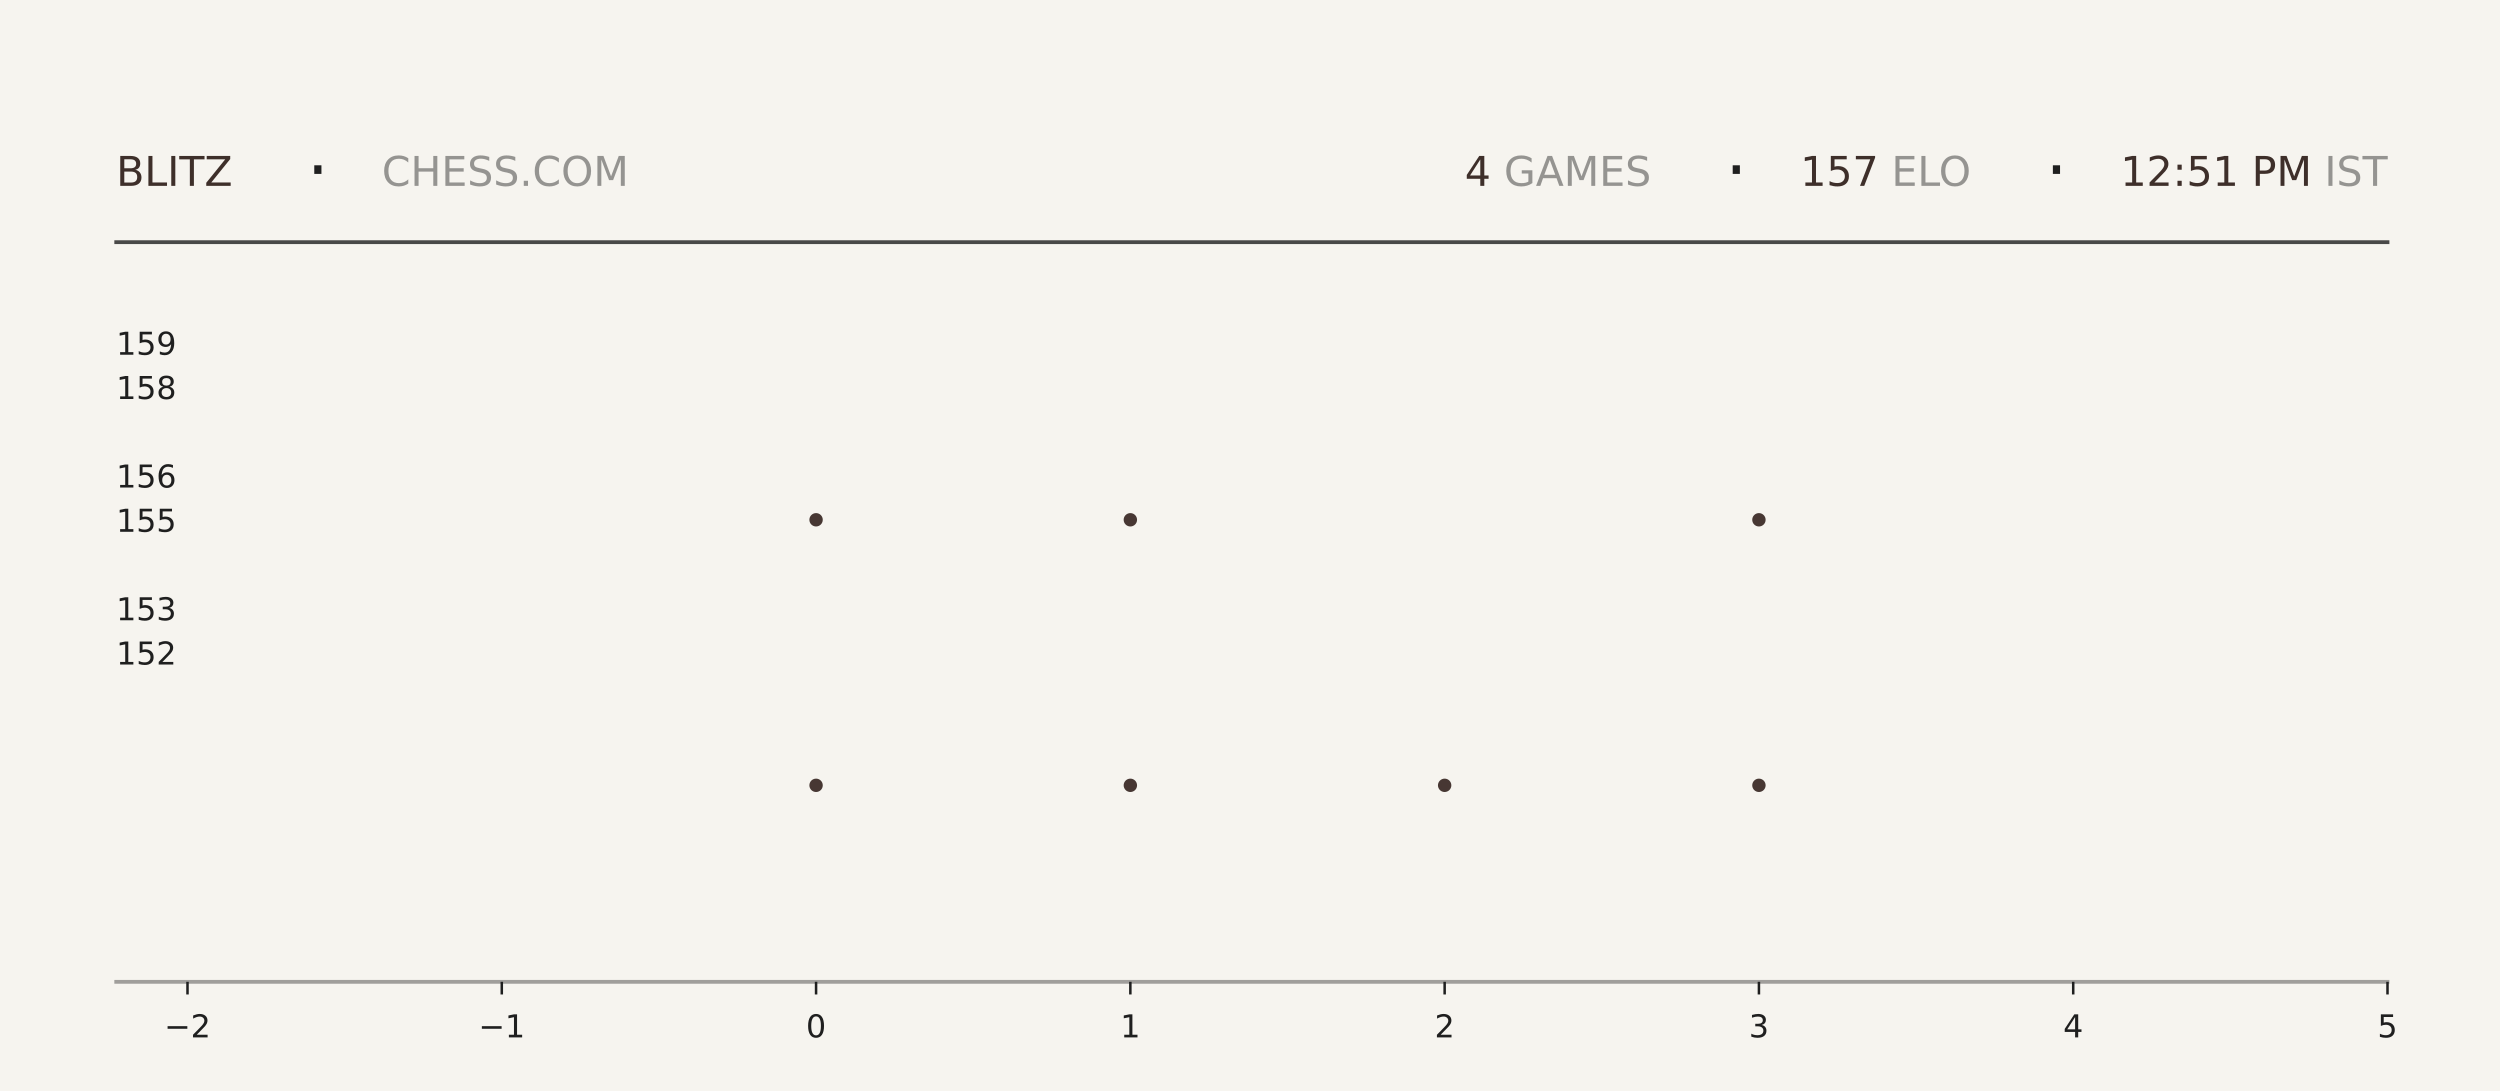
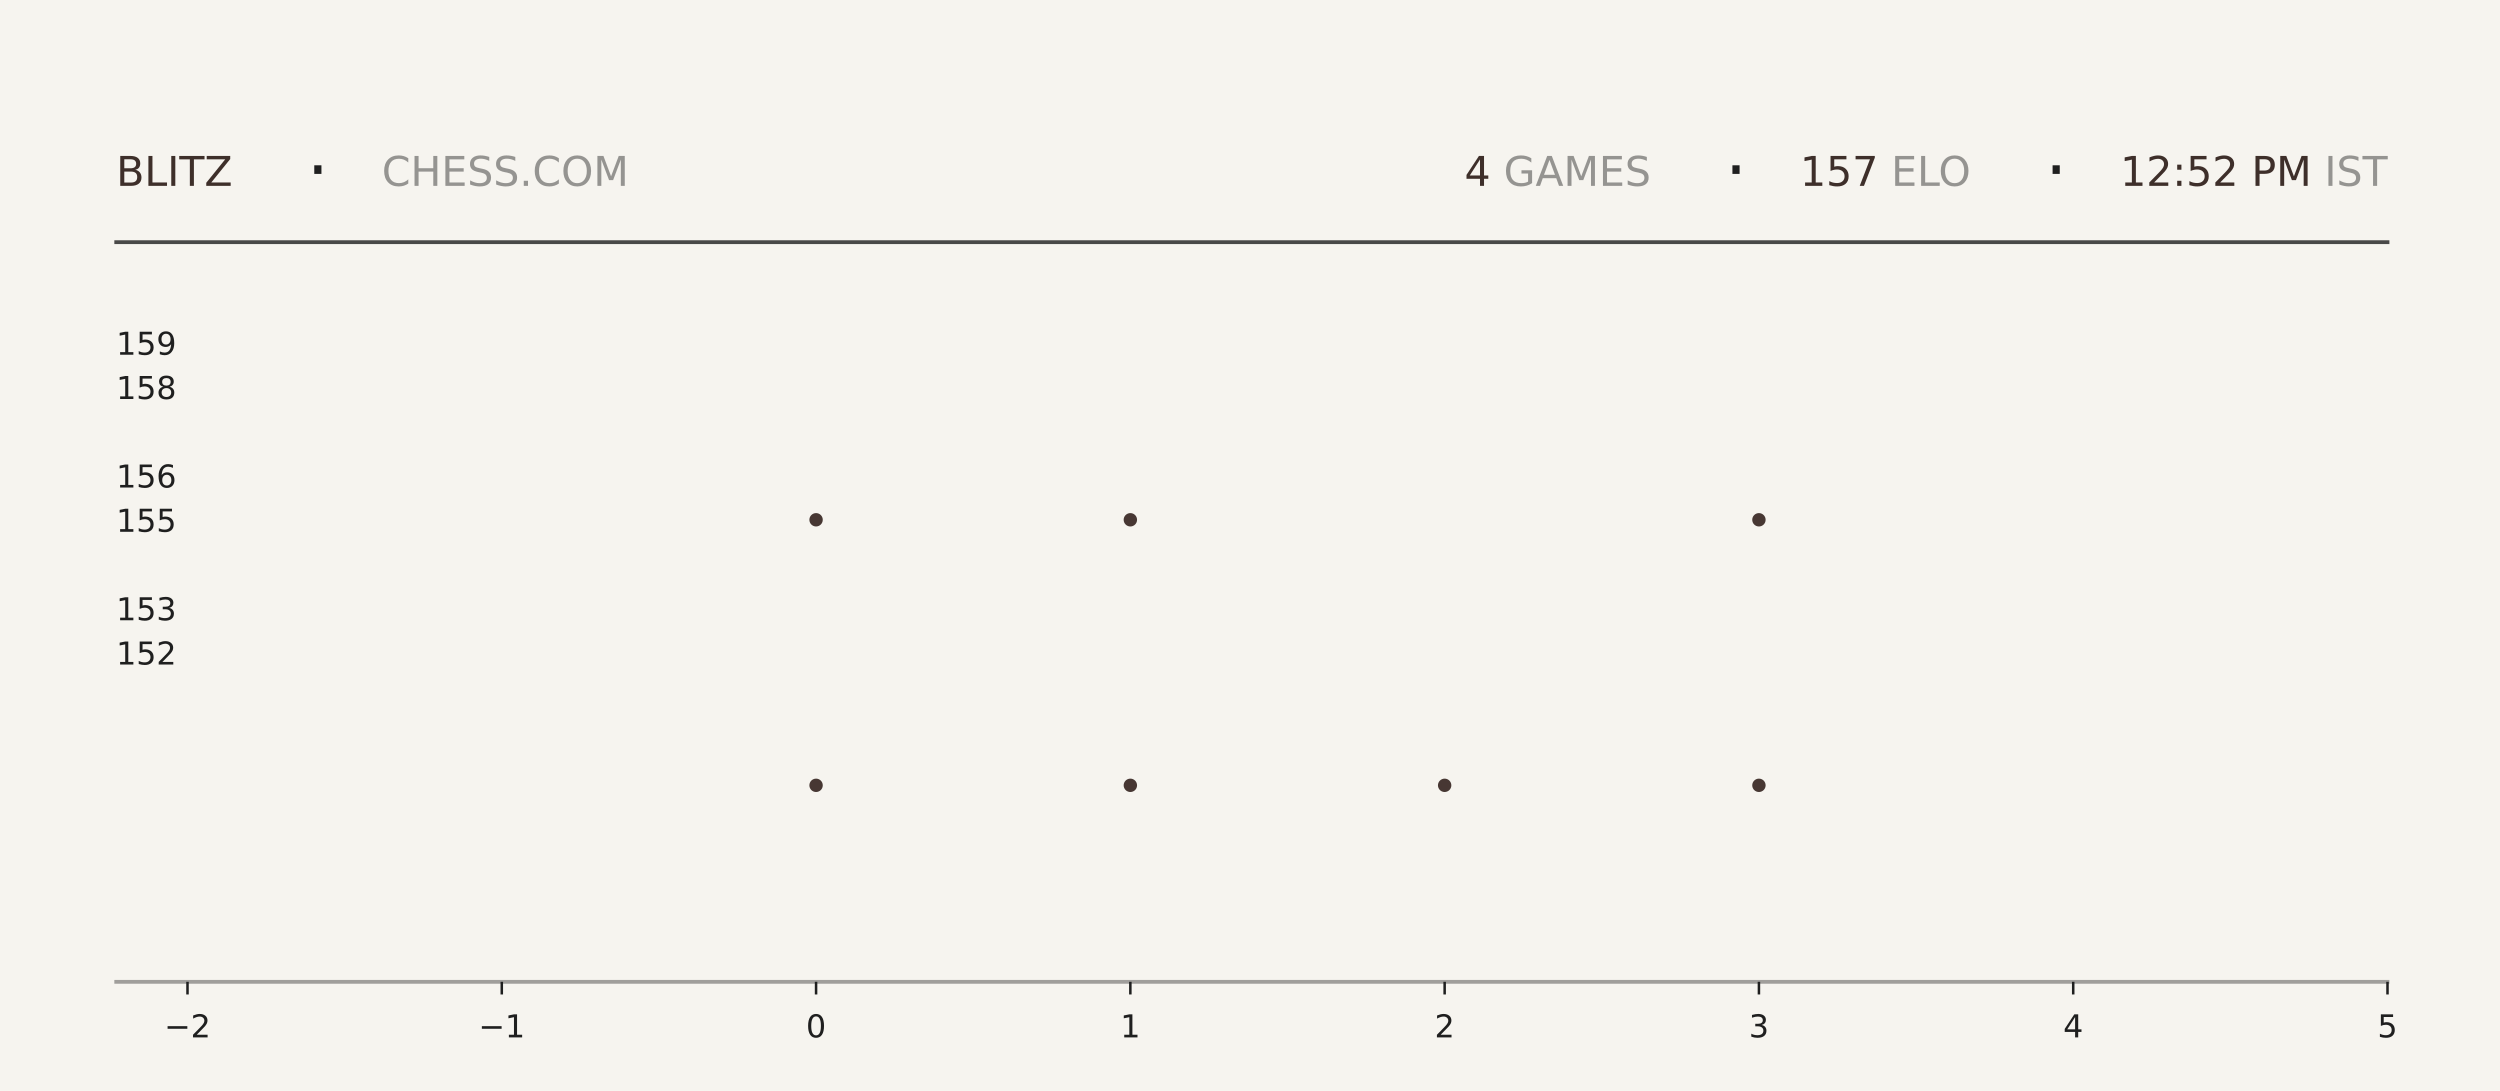
<svg xmlns="http://www.w3.org/2000/svg" xmlns:xlink="http://www.w3.org/1999/xlink" width="792pt" height="345.6pt" viewBox="0 0 792 345.6" version="1.1">
  <defs>
    <style type="text/css">*{stroke-linejoin: round; stroke-linecap: butt}</style>
  </defs>
  <g id="figure_1">
    <g id="patch_1">
      <path d="M 0 345.6  L 792 345.6  L 792 0  L 0 0  z " style="fill: #f6f4ef" />
    </g>
    <g id="axes_1">
      <g id="patch_2">
        <path d="M 59.4 311.04  L 756.36 311.04  L 756.36 103.68  L 59.4 103.68  z " style="fill: #f6f4ef" />
      </g>
      <g id="PathCollection_1">
        <defs>
-           <path id="m063c417515" d="M 0 2.121  C 0.563 2.121 1.102 1.898 1.5 1.5  C 1.898 1.102 2.121 0.563 2.121 0  C 2.121 -0.563 1.898 -1.102 1.5 -1.5  C 1.102 -1.898 0.563 -2.121 0 -2.121  C -0.563 -2.121 -1.102 -1.898 -1.5 -1.5  C -1.898 -1.102 -2.121 -0.563 -2.121 0  C -2.121 0.563 -1.898 1.102 -1.5 1.5  C -1.102 1.898 -0.563 2.121 0 2.121  z " />
-         </defs>
-         <g clip-path="url(#pa9cff4fa9c)">
-           <use xlink:href="#m063c417515" x="258.531" y="248.79" style="fill: #3e2f2a; fill-opacity: 0.95" />
-           <use xlink:href="#m063c417515" x="258.531" y="164.668" style="fill: #3e2f2a; fill-opacity: 0.95" />
+           <path id="m426d256ce9" d="M 0 2.121  C 0.563 2.121 1.102 1.898 1.5 1.5  C 1.898 1.102 2.121 0.563 2.121 0  C 2.121 -0.563 1.898 -1.102 1.5 -1.5  C 1.102 -1.898 0.563 -2.121 0 -2.121  C -0.563 -2.121 -1.102 -1.898 -1.5 -1.5  C -1.898 -1.102 -2.121 -0.563 -2.121 0  C -2.121 0.563 -1.898 1.102 -1.5 1.5  C -1.102 1.898 -0.563 2.121 0 2.121  z " />
+         </defs>
+         <g clip-path="url(#p09a66ddba8)">
+           <use xlink:href="#m426d256ce9" x="258.531" y="248.79" style="fill: #3e2f2a; fill-opacity: 0.95" />
+           <use xlink:href="#m426d256ce9" x="258.531" y="164.668" style="fill: #3e2f2a; fill-opacity: 0.95" />
        </g>
      </g>
      <g id="PathCollection_2">
-         <g clip-path="url(#pa9cff4fa9c)">
-           <use xlink:href="#m063c417515" x="358.097" y="248.79" style="fill: #3e2f2a; fill-opacity: 0.95" />
-           <use xlink:href="#m063c417515" x="358.097" y="164.668" style="fill: #3e2f2a; fill-opacity: 0.95" />
-           <use xlink:href="#m063c417515" x="358.097" y="80.547" style="fill: #3e2f2a; fill-opacity: 0.95" />
+         <g clip-path="url(#p09a66ddba8)">
+           <use xlink:href="#m426d256ce9" x="358.097" y="248.79" style="fill: #3e2f2a; fill-opacity: 0.95" />
+           <use xlink:href="#m426d256ce9" x="358.097" y="164.668" style="fill: #3e2f2a; fill-opacity: 0.95" />
+           <use xlink:href="#m426d256ce9" x="358.097" y="80.547" style="fill: #3e2f2a; fill-opacity: 0.95" />
        </g>
      </g>
      <g id="PathCollection_3">
-         <g clip-path="url(#pa9cff4fa9c)">
-           <use xlink:href="#m063c417515" x="457.663" y="248.79" style="fill: #3e2f2a; fill-opacity: 0.95" />
+         <g clip-path="url(#p09a66ddba8)">
+           <use xlink:href="#m426d256ce9" x="457.663" y="248.79" style="fill: #3e2f2a; fill-opacity: 0.95" />
        </g>
      </g>
      <g id="PathCollection_4">
-         <g clip-path="url(#pa9cff4fa9c)">
-           <use xlink:href="#m063c417515" x="557.229" y="248.79" style="fill: #3e2f2a; fill-opacity: 0.95" />
-           <use xlink:href="#m063c417515" x="557.229" y="164.668" style="fill: #3e2f2a; fill-opacity: 0.95" />
-           <use xlink:href="#m063c417515" x="557.229" y="80.547" style="fill: #3e2f2a; fill-opacity: 0.95" />
+         <g clip-path="url(#p09a66ddba8)">
+           <use xlink:href="#m426d256ce9" x="557.229" y="248.79" style="fill: #3e2f2a; fill-opacity: 0.95" />
+           <use xlink:href="#m426d256ce9" x="557.229" y="164.668" style="fill: #3e2f2a; fill-opacity: 0.95" />
+           <use xlink:href="#m426d256ce9" x="557.229" y="80.547" style="fill: #3e2f2a; fill-opacity: 0.95" />
        </g>
      </g>
      <g id="matplotlib.axis_1">
        <g id="xtick_1">
          <g id="line2d_1">
            <defs>
-               <path id="md79b945094" d="M 0 0  L 0 4  " style="stroke: #1f1f1f; stroke-width: 0.8" />
+               <path id="m2bc6897333" d="M 0 0  L 0 4  " style="stroke: #1f1f1f; stroke-width: 0.8" />
            </defs>
            <g>
-               <use xlink:href="#md79b945094" x="59.4" y="311.04" style="fill: #1f1f1f; stroke: #1f1f1f; stroke-width: 0.8" />
+               <use xlink:href="#m2bc6897333" x="59.4" y="311.04" style="fill: #1f1f1f; stroke: #1f1f1f; stroke-width: 0.8" />
            </g>
          </g>
          <g id="text_1">
            <g style="fill: #1f1f1f" transform="translate(52.02891 328.6384) scale(0.1 -0.1)">
              <defs>
                <path id="DejaVuSans-2212" d="M 678 2272  L 4684 2272  L 4684 1741  L 678 1741  L 678 2272  z " transform="scale(0.015625)" />
                <path id="DejaVuSans-32" d="M 1228 531  L 3431 531  L 3431 0  L 469 0  L 469 531  Q 828 903 1448 1529  Q 2069 2156 2228 2338  Q 2531 2678 2651 2914  Q 2772 3150 2772 3378  Q 2772 3750 2511 3984  Q 2250 4219 1831 4219  Q 1534 4219 1204 4116  Q 875 4013 500 3803  L 500 4441  Q 881 4594 1212 4672  Q 1544 4750 1819 4750  Q 2544 4750 2975 4387  Q 3406 4025 3406 3419  Q 3406 3131 3298 2873  Q 3191 2616 2906 2266  Q 2828 2175 2409 1742  Q 1991 1309 1228 531  z " transform="scale(0.015625)" />
              </defs>
              <use xlink:href="#DejaVuSans-2212" />
              <use xlink:href="#DejaVuSans-32" transform="translate(83.78906 0)" />
            </g>
          </g>
        </g>
        <g id="xtick_2">
          <g id="line2d_2">
            <g>
-               <use xlink:href="#md79b945094" x="158.966" y="311.04" style="fill: #1f1f1f; stroke: #1f1f1f; stroke-width: 0.8" />
+               <use xlink:href="#m2bc6897333" x="158.966" y="311.04" style="fill: #1f1f1f; stroke: #1f1f1f; stroke-width: 0.8" />
            </g>
          </g>
          <g id="text_2">
            <g style="fill: #1f1f1f" transform="translate(151.5946 328.6384) scale(0.1 -0.1)">
              <defs>
                <path id="DejaVuSans-31" d="M 794 531  L 1825 531  L 1825 4091  L 703 3866  L 703 4441  L 1819 4666  L 2450 4666  L 2450 531  L 3481 531  L 3481 0  L 794 0  L 794 531  z " transform="scale(0.015625)" />
              </defs>
              <use xlink:href="#DejaVuSans-2212" />
              <use xlink:href="#DejaVuSans-31" transform="translate(83.78906 0)" />
            </g>
          </g>
        </g>
        <g id="xtick_3">
          <g id="line2d_3">
            <g>
-               <use xlink:href="#md79b945094" x="258.531" y="311.04" style="fill: #1f1f1f; stroke: #1f1f1f; stroke-width: 0.8" />
+               <use xlink:href="#m2bc6897333" x="258.531" y="311.04" style="fill: #1f1f1f; stroke: #1f1f1f; stroke-width: 0.8" />
            </g>
          </g>
          <g id="text_3">
            <g style="fill: #1f1f1f" transform="translate(255.3502 328.6384) scale(0.1 -0.1)">
              <defs>
                <path id="DejaVuSans-30" d="M 2034 4250  Q 1547 4250 1301 3770  Q 1056 3291 1056 2328  Q 1056 1369 1301 889  Q 1547 409 2034 409  Q 2525 409 2770 889  Q 3016 1369 3016 2328  Q 3016 3291 2770 3770  Q 2525 4250 2034 4250  z M 2034 4750  Q 2819 4750 3233 4129  Q 3647 3509 3647 2328  Q 3647 1150 3233 529  Q 2819 -91 2034 -91  Q 1250 -91 836 529  Q 422 1150 422 2328  Q 422 3509 836 4129  Q 1250 4750 2034 4750  z " transform="scale(0.015625)" />
              </defs>
              <use xlink:href="#DejaVuSans-30" />
            </g>
          </g>
        </g>
        <g id="xtick_4">
          <g id="line2d_4">
            <g>
-               <use xlink:href="#md79b945094" x="358.097" y="311.04" style="fill: #1f1f1f; stroke: #1f1f1f; stroke-width: 0.8" />
+               <use xlink:href="#m2bc6897333" x="358.097" y="311.04" style="fill: #1f1f1f; stroke: #1f1f1f; stroke-width: 0.8" />
            </g>
          </g>
          <g id="text_4">
            <g style="fill: #1f1f1f" transform="translate(354.9159 328.6384) scale(0.1 -0.1)">
              <use xlink:href="#DejaVuSans-31" />
            </g>
          </g>
        </g>
        <g id="xtick_5">
          <g id="line2d_5">
            <g>
-               <use xlink:href="#md79b945094" x="457.663" y="311.04" style="fill: #1f1f1f; stroke: #1f1f1f; stroke-width: 0.8" />
+               <use xlink:href="#m2bc6897333" x="457.663" y="311.04" style="fill: #1f1f1f; stroke: #1f1f1f; stroke-width: 0.8" />
            </g>
          </g>
          <g id="text_5">
            <g style="fill: #1f1f1f" transform="translate(454.4816 328.6384) scale(0.1 -0.1)">
              <use xlink:href="#DejaVuSans-32" />
            </g>
          </g>
        </g>
        <g id="xtick_6">
          <g id="line2d_6">
            <g>
-               <use xlink:href="#md79b945094" x="557.229" y="311.04" style="fill: #1f1f1f; stroke: #1f1f1f; stroke-width: 0.8" />
+               <use xlink:href="#m2bc6897333" x="557.229" y="311.04" style="fill: #1f1f1f; stroke: #1f1f1f; stroke-width: 0.8" />
            </g>
          </g>
          <g id="text_6">
            <g style="fill: #1f1f1f" transform="translate(554.0473 328.6384) scale(0.1 -0.1)">
              <defs>
                <path id="DejaVuSans-33" d="M 2597 2516  Q 3050 2419 3304 2112  Q 3559 1806 3559 1356  Q 3559 666 3084 287  Q 2609 -91 1734 -91  Q 1441 -91 1130 -33  Q 819 25 488 141  L 488 750  Q 750 597 1062 519  Q 1375 441 1716 441  Q 2309 441 2620 675  Q 2931 909 2931 1356  Q 2931 1769 2642 2001  Q 2353 2234 1838 2234  L 1294 2234  L 1294 2753  L 1863 2753  Q 2328 2753 2575 2939  Q 2822 3125 2822 3475  Q 2822 3834 2567 4026  Q 2313 4219 1838 4219  Q 1578 4219 1281 4162  Q 984 4106 628 3988  L 628 4550  Q 988 4650 1302 4700  Q 1616 4750 1894 4750  Q 2613 4750 3031 4423  Q 3450 4097 3450 3541  Q 3450 3153 3228 2886  Q 3006 2619 2597 2516  z " transform="scale(0.015625)" />
              </defs>
              <use xlink:href="#DejaVuSans-33" />
            </g>
          </g>
        </g>
        <g id="xtick_7">
          <g id="line2d_7">
            <g>
-               <use xlink:href="#md79b945094" x="656.794" y="311.04" style="fill: #1f1f1f; stroke: #1f1f1f; stroke-width: 0.8" />
+               <use xlink:href="#m2bc6897333" x="656.794" y="311.04" style="fill: #1f1f1f; stroke: #1f1f1f; stroke-width: 0.8" />
            </g>
          </g>
          <g id="text_7">
            <g style="fill: #1f1f1f" transform="translate(653.613 328.6384) scale(0.1 -0.1)">
              <defs>
                <path id="DejaVuSans-34" d="M 2419 4116  L 825 1625  L 2419 1625  L 2419 4116  z M 2253 4666  L 3047 4666  L 3047 1625  L 3713 1625  L 3713 1100  L 3047 1100  L 3047 0  L 2419 0  L 2419 1100  L 313 1100  L 313 1709  L 2253 4666  z " transform="scale(0.015625)" />
              </defs>
              <use xlink:href="#DejaVuSans-34" />
            </g>
          </g>
        </g>
        <g id="xtick_8">
          <g id="line2d_8">
            <g>
-               <use xlink:href="#md79b945094" x="756.36" y="311.04" style="fill: #1f1f1f; stroke: #1f1f1f; stroke-width: 0.8" />
+               <use xlink:href="#m2bc6897333" x="756.36" y="311.04" style="fill: #1f1f1f; stroke: #1f1f1f; stroke-width: 0.8" />
            </g>
          </g>
          <g id="text_8">
            <g style="fill: #1f1f1f" transform="translate(753.1788 328.6384) scale(0.1 -0.1)">
              <defs>
                <path id="DejaVuSans-35" d="M 691 4666  L 3169 4666  L 3169 4134  L 1269 4134  L 1269 2991  Q 1406 3038 1543 3061  Q 1681 3084 1819 3084  Q 2600 3084 3056 2656  Q 3513 2228 3513 1497  Q 3513 744 3044 326  Q 2575 -91 1722 -91  Q 1428 -91 1123 -41  Q 819 9 494 109  L 494 744  Q 775 591 1075 516  Q 1375 441 1709 441  Q 2250 441 2565 725  Q 2881 1009 2881 1497  Q 2881 1984 2565 2268  Q 2250 2553 1709 2553  Q 1456 2553 1204 2497  Q 953 2441 691 2322  L 691 4666  z " transform="scale(0.015625)" />
              </defs>
              <use xlink:href="#DejaVuSans-35" />
            </g>
          </g>
        </g>
      </g>
      <g id="matplotlib.axis_2">
        <g id="ytick_1">
          <g id="line2d_9" />
          <g id="text_9">
            <g style="fill: #1f1f1f" transform="translate(36.8125 210.5283) scale(0.1 -0.1)">
              <use xlink:href="#DejaVuSans-31" />
              <use xlink:href="#DejaVuSans-35" transform="translate(63.62305 0)" />
              <use xlink:href="#DejaVuSans-32" transform="translate(127.2461 0)" />
            </g>
          </g>
        </g>
        <g id="ytick_2">
          <g id="line2d_10" />
          <g id="text_10">
            <g style="fill: #1f1f1f" transform="translate(36.8125 196.508) scale(0.1 -0.1)">
              <use xlink:href="#DejaVuSans-31" />
              <use xlink:href="#DejaVuSans-35" transform="translate(63.62305 0)" />
              <use xlink:href="#DejaVuSans-33" transform="translate(127.2461 0)" />
            </g>
          </g>
        </g>
        <g id="ytick_3">
          <g id="line2d_11" />
          <g id="text_11">
            <g style="fill: #1f1f1f" transform="translate(36.8125 168.4675) scale(0.1 -0.1)">
              <use xlink:href="#DejaVuSans-31" />
              <use xlink:href="#DejaVuSans-35" transform="translate(63.62305 0)" />
              <use xlink:href="#DejaVuSans-35" transform="translate(127.2461 0)" />
            </g>
          </g>
        </g>
        <g id="ytick_4">
          <g id="line2d_12" />
          <g id="text_12">
            <g style="fill: #1f1f1f" transform="translate(36.8125 154.4472) scale(0.1 -0.1)">
              <defs>
                <path id="DejaVuSans-36" d="M 2113 2584  Q 1688 2584 1439 2293  Q 1191 2003 1191 1497  Q 1191 994 1439 701  Q 1688 409 2113 409  Q 2538 409 2786 701  Q 3034 994 3034 1497  Q 3034 2003 2786 2293  Q 2538 2584 2113 2584  z M 3366 4563  L 3366 3988  Q 3128 4100 2886 4159  Q 2644 4219 2406 4219  Q 1781 4219 1451 3797  Q 1122 3375 1075 2522  Q 1259 2794 1537 2939  Q 1816 3084 2150 3084  Q 2853 3084 3261 2657  Q 3669 2231 3669 1497  Q 3669 778 3244 343  Q 2819 -91 2113 -91  Q 1303 -91 875 529  Q 447 1150 447 2328  Q 447 3434 972 4092  Q 1497 4750 2381 4750  Q 2619 4750 2861 4703  Q 3103 4656 3366 4563  z " transform="scale(0.015625)" />
              </defs>
              <use xlink:href="#DejaVuSans-31" />
              <use xlink:href="#DejaVuSans-35" transform="translate(63.62305 0)" />
              <use xlink:href="#DejaVuSans-36" transform="translate(127.2461 0)" />
            </g>
          </g>
        </g>
        <g id="ytick_5">
          <g id="line2d_13" />
          <g id="text_13">
            <g style="fill: #1f1f1f" transform="translate(36.8125 126.4066) scale(0.1 -0.1)">
              <defs>
                <path id="DejaVuSans-38" d="M 2034 2216  Q 1584 2216 1326 1975  Q 1069 1734 1069 1313  Q 1069 891 1326 650  Q 1584 409 2034 409  Q 2484 409 2743 651  Q 3003 894 3003 1313  Q 3003 1734 2745 1975  Q 2488 2216 2034 2216  z M 1403 2484  Q 997 2584 770 2862  Q 544 3141 544 3541  Q 544 4100 942 4425  Q 1341 4750 2034 4750  Q 2731 4750 3128 4425  Q 3525 4100 3525 3541  Q 3525 3141 3298 2862  Q 3072 2584 2669 2484  Q 3125 2378 3379 2068  Q 3634 1759 3634 1313  Q 3634 634 3220 271  Q 2806 -91 2034 -91  Q 1263 -91 848 271  Q 434 634 434 1313  Q 434 1759 690 2068  Q 947 2378 1403 2484  z M 1172 3481  Q 1172 3119 1398 2916  Q 1625 2713 2034 2713  Q 2441 2713 2670 2916  Q 2900 3119 2900 3481  Q 2900 3844 2670 4047  Q 2441 4250 2034 4250  Q 1625 4250 1398 4047  Q 1172 3844 1172 3481  z " transform="scale(0.015625)" />
              </defs>
              <use xlink:href="#DejaVuSans-31" />
              <use xlink:href="#DejaVuSans-35" transform="translate(63.62305 0)" />
              <use xlink:href="#DejaVuSans-38" transform="translate(127.2461 0)" />
            </g>
          </g>
        </g>
        <g id="ytick_6">
          <g id="line2d_14" />
          <g id="text_14">
            <g style="fill: #1f1f1f" transform="translate(36.8125 112.3863) scale(0.1 -0.1)">
              <defs>
                <path id="DejaVuSans-39" d="M 703 97  L 703 672  Q 941 559 1184 500  Q 1428 441 1663 441  Q 2288 441 2617 861  Q 2947 1281 2994 2138  Q 2813 1869 2534 1725  Q 2256 1581 1919 1581  Q 1219 1581 811 2004  Q 403 2428 403 3163  Q 403 3881 828 4315  Q 1253 4750 1959 4750  Q 2769 4750 3195 4129  Q 3622 3509 3622 2328  Q 3622 1225 3098 567  Q 2575 -91 1691 -91  Q 1453 -91 1209 -44  Q 966 3 703 97  z M 1959 2075  Q 2384 2075 2632 2365  Q 2881 2656 2881 3163  Q 2881 3666 2632 3958  Q 2384 4250 1959 4250  Q 1534 4250 1286 3958  Q 1038 3666 1038 3163  Q 1038 2656 1286 2365  Q 1534 2075 1959 2075  z " transform="scale(0.015625)" />
              </defs>
              <use xlink:href="#DejaVuSans-31" />
              <use xlink:href="#DejaVuSans-35" transform="translate(63.62305 0)" />
              <use xlink:href="#DejaVuSans-39" transform="translate(127.2461 0)" />
            </g>
          </g>
        </g>
      </g>
    </g>
    <g id="line2d_15">
      <path d="M 36.82 76.723  L 756.36 76.723  " style="fill: none; stroke: #1f1f1f; stroke-opacity: 0.8; stroke-width: 1.2; stroke-linecap: square" />
    </g>
    <g id="line2d_16">
      <path d="M 36.82 311.04  L 756.36 311.04  " style="fill: none; stroke: #1f1f1f; stroke-opacity: 0.4; stroke-width: 1.2; stroke-linecap: square" />
    </g>
    <g id="text_15">
      <g style="fill: #3e2f2a" transform="translate(36.82 58.88319) scale(0.13 -0.13)">
        <defs>
          <path id="DejaVuSans-42" d="M 1259 2228  L 1259 519  L 2272 519  Q 2781 519 3026 730  Q 3272 941 3272 1375  Q 3272 1813 3026 2020  Q 2781 2228 2272 2228  L 1259 2228  z M 1259 4147  L 1259 2741  L 2194 2741  Q 2656 2741 2882 2914  Q 3109 3088 3109 3444  Q 3109 3797 2882 3972  Q 2656 4147 2194 4147  L 1259 4147  z M 628 4666  L 2241 4666  Q 2963 4666 3353 4366  Q 3744 4066 3744 3513  Q 3744 3084 3544 2831  Q 3344 2578 2956 2516  Q 3422 2416 3680 2098  Q 3938 1781 3938 1306  Q 3938 681 3513 340  Q 3088 0 2303 0  L 628 0  L 628 4666  z " transform="scale(0.015625)" />
          <path id="DejaVuSans-4c" d="M 628 4666  L 1259 4666  L 1259 531  L 3531 531  L 3531 0  L 628 0  L 628 4666  z " transform="scale(0.015625)" />
          <path id="DejaVuSans-49" d="M 628 4666  L 1259 4666  L 1259 0  L 628 0  L 628 4666  z " transform="scale(0.015625)" />
          <path id="DejaVuSans-54" d="M -19 4666  L 3928 4666  L 3928 4134  L 2272 4134  L 2272 0  L 1638 0  L 1638 4134  L -19 4134  L -19 4666  z " transform="scale(0.015625)" />
          <path id="DejaVuSans-5a" d="M 359 4666  L 4025 4666  L 4025 4184  L 1075 531  L 4097 531  L 4097 0  L 288 0  L 288 481  L 3238 4134  L 359 4134  L 359 4666  z " transform="scale(0.015625)" />
        </defs>
        <use xlink:href="#DejaVuSans-42" />
        <use xlink:href="#DejaVuSans-4c" transform="translate(68.60352 0)" />
        <use xlink:href="#DejaVuSans-49" transform="translate(124.3164 0)" />
        <use xlink:href="#DejaVuSans-54" transform="translate(153.8086 0)" />
        <use xlink:href="#DejaVuSans-5a" transform="translate(214.8926 0)" />
      </g>
    </g>
    <g id="text_16">
      <g style="fill: #1f1f1f" transform="translate(97.21 61.36662) scale(0.22 -0.22)">
        <defs>
          <path id="DejaVuSans-b7" d="M 684 2619  L 1344 2619  L 1344 1825  L 684 1825  L 684 2619  z " transform="scale(0.015625)" />
        </defs>
        <use xlink:href="#DejaVuSans-b7" />
      </g>
    </g>
    <g id="text_17">
      <g style="fill: #1f1f1f; opacity: 0.45" transform="translate(120.97 58.88319) scale(0.13 -0.13)">
        <defs>
          <path id="DejaVuSans-43" d="M 4122 4306  L 4122 3641  Q 3803 3938 3442 4084  Q 3081 4231 2675 4231  Q 1875 4231 1450 3742  Q 1025 3253 1025 2328  Q 1025 1406 1450 917  Q 1875 428 2675 428  Q 3081 428 3442 575  Q 3803 722 4122 1019  L 4122 359  Q 3791 134 3420 21  Q 3050 -91 2638 -91  Q 1578 -91 968 557  Q 359 1206 359 2328  Q 359 3453 968 4101  Q 1578 4750 2638 4750  Q 3056 4750 3426 4639  Q 3797 4528 4122 4306  z " transform="scale(0.015625)" />
          <path id="DejaVuSans-48" d="M 628 4666  L 1259 4666  L 1259 2753  L 3553 2753  L 3553 4666  L 4184 4666  L 4184 0  L 3553 0  L 3553 2222  L 1259 2222  L 1259 0  L 628 0  L 628 4666  z " transform="scale(0.015625)" />
          <path id="DejaVuSans-45" d="M 628 4666  L 3578 4666  L 3578 4134  L 1259 4134  L 1259 2753  L 3481 2753  L 3481 2222  L 1259 2222  L 1259 531  L 3634 531  L 3634 0  L 628 0  L 628 4666  z " transform="scale(0.015625)" />
          <path id="DejaVuSans-53" d="M 3425 4513  L 3425 3897  Q 3066 4069 2747 4153  Q 2428 4238 2131 4238  Q 1616 4238 1336 4038  Q 1056 3838 1056 3469  Q 1056 3159 1242 3001  Q 1428 2844 1947 2747  L 2328 2669  Q 3034 2534 3370 2195  Q 3706 1856 3706 1288  Q 3706 609 3251 259  Q 2797 -91 1919 -91  Q 1588 -91 1214 -16  Q 841 59 441 206  L 441 856  Q 825 641 1194 531  Q 1563 422 1919 422  Q 2459 422 2753 634  Q 3047 847 3047 1241  Q 3047 1584 2836 1778  Q 2625 1972 2144 2069  L 1759 2144  Q 1053 2284 737 2584  Q 422 2884 422 3419  Q 422 4038 858 4394  Q 1294 4750 2059 4750  Q 2388 4750 2728 4690  Q 3069 4631 3425 4513  z " transform="scale(0.015625)" />
          <path id="DejaVuSans-2e" d="M 684 794  L 1344 794  L 1344 0  L 684 0  L 684 794  z " transform="scale(0.015625)" />
          <path id="DejaVuSans-4f" d="M 2522 4238  Q 1834 4238 1429 3725  Q 1025 3213 1025 2328  Q 1025 1447 1429 934  Q 1834 422 2522 422  Q 3209 422 3611 934  Q 4013 1447 4013 2328  Q 4013 3213 3611 3725  Q 3209 4238 2522 4238  z M 2522 4750  Q 3503 4750 4090 4092  Q 4678 3434 4678 2328  Q 4678 1225 4090 567  Q 3503 -91 2522 -91  Q 1538 -91 948 565  Q 359 1222 359 2328  Q 359 3434 948 4092  Q 1538 4750 2522 4750  z " transform="scale(0.015625)" />
          <path id="DejaVuSans-4d" d="M 628 4666  L 1569 4666  L 2759 1491  L 3956 4666  L 4897 4666  L 4897 0  L 4281 0  L 4281 4097  L 3078 897  L 2444 897  L 1241 4097  L 1241 0  L 628 0  L 628 4666  z " transform="scale(0.015625)" />
        </defs>
        <use xlink:href="#DejaVuSans-43" />
        <use xlink:href="#DejaVuSans-48" transform="translate(69.82422 0)" />
        <use xlink:href="#DejaVuSans-45" transform="translate(145.0195 0)" />
        <use xlink:href="#DejaVuSans-53" transform="translate(208.2031 0)" />
        <use xlink:href="#DejaVuSans-53" transform="translate(271.6797 0)" />
        <use xlink:href="#DejaVuSans-2e" transform="translate(335.1562 0)" />
        <use xlink:href="#DejaVuSans-43" transform="translate(366.9434 0)" />
        <use xlink:href="#DejaVuSans-4f" transform="translate(436.7676 0)" />
        <use xlink:href="#DejaVuSans-4d" transform="translate(515.4785 0)" />
      </g>
    </g>
    <g id="text_18">
-       <g style="fill: #3e2f2a" transform="translate(464.04 58.88319) scale(0.13 -0.13)">
+       <g style="fill: #3e2f2a" transform="translate(463.95 58.88319) scale(0.13 -0.13)">
        <use xlink:href="#DejaVuSans-34" />
      </g>
    </g>
    <g id="text_19">
-       <g style="fill: #1f1f1f; opacity: 0.45" transform="translate(472.32 58.88319) scale(0.13 -0.13)">
+       <g style="fill: #1f1f1f; opacity: 0.45" transform="translate(472.23 58.88319) scale(0.13 -0.13)">
        <defs>
          <path id="DejaVuSans-20" transform="scale(0.015625)" />
          <path id="DejaVuSans-47" d="M 3809 666  L 3809 1919  L 2778 1919  L 2778 2438  L 4434 2438  L 4434 434  Q 4069 175 3628 42  Q 3188 -91 2688 -91  Q 1594 -91 976 548  Q 359 1188 359 2328  Q 359 3472 976 4111  Q 1594 4750 2688 4750  Q 3144 4750 3555 4637  Q 3966 4525 4313 4306  L 4313 3634  Q 3963 3931 3569 4081  Q 3175 4231 2741 4231  Q 1884 4231 1454 3753  Q 1025 3275 1025 2328  Q 1025 1384 1454 906  Q 1884 428 2741 428  Q 3075 428 3337 486  Q 3600 544 3809 666  z " transform="scale(0.015625)" />
          <path id="DejaVuSans-41" d="M 2188 4044  L 1331 1722  L 3047 1722  L 2188 4044  z M 1831 4666  L 2547 4666  L 4325 0  L 3669 0  L 3244 1197  L 1141 1197  L 716 0  L 50 0  L 1831 4666  z " transform="scale(0.015625)" />
        </defs>
        <use xlink:href="#DejaVuSans-20" />
        <use xlink:href="#DejaVuSans-47" transform="translate(31.78711 0)" />
        <use xlink:href="#DejaVuSans-41" transform="translate(109.2773 0)" />
        <use xlink:href="#DejaVuSans-4d" transform="translate(177.6855 0)" />
        <use xlink:href="#DejaVuSans-45" transform="translate(263.9648 0)" />
        <use xlink:href="#DejaVuSans-53" transform="translate(327.1484 0)" />
      </g>
    </g>
    <g id="text_20">
-       <g style="fill: #1f1f1f" transform="translate(546.57 61.36662) scale(0.22 -0.22)">
+       <g style="fill: #1f1f1f" transform="translate(546.48 61.36662) scale(0.22 -0.22)">
        <use xlink:href="#DejaVuSans-b7" />
      </g>
    </g>
    <g id="text_21">
-       <g style="fill: #3e2f2a" transform="translate(570.33 58.88319) scale(0.13 -0.13)">
+       <g style="fill: #3e2f2a" transform="translate(570.24 58.88319) scale(0.13 -0.13)">
        <defs>
          <path id="DejaVuSans-37" d="M 525 4666  L 3525 4666  L 3525 4397  L 1831 0  L 1172 0  L 2766 4134  L 525 4134  L 525 4666  z " transform="scale(0.015625)" />
        </defs>
        <use xlink:href="#DejaVuSans-31" />
        <use xlink:href="#DejaVuSans-35" transform="translate(63.62305 0)" />
        <use xlink:href="#DejaVuSans-37" transform="translate(127.2461 0)" />
      </g>
    </g>
    <g id="text_22">
-       <g style="fill: #1f1f1f; opacity: 0.45" transform="translate(595.08 58.88319) scale(0.13 -0.13)">
+       <g style="fill: #1f1f1f; opacity: 0.45" transform="translate(594.99 58.88319) scale(0.13 -0.13)">
        <use xlink:href="#DejaVuSans-20" />
        <use xlink:href="#DejaVuSans-45" transform="translate(31.78711 0)" />
        <use xlink:href="#DejaVuSans-4c" transform="translate(94.9707 0)" />
        <use xlink:href="#DejaVuSans-4f" transform="translate(147.0586 0)" />
      </g>
    </g>
    <g id="text_23">
-       <g style="fill: #1f1f1f" transform="translate(648 61.36662) scale(0.22 -0.22)">
+       <g style="fill: #1f1f1f" transform="translate(647.91 61.36662) scale(0.22 -0.22)">
        <use xlink:href="#DejaVuSans-b7" />
      </g>
    </g>
    <g id="text_24">
-       <g style="fill: #3e2f2a" transform="translate(671.76 58.88319) scale(0.13 -0.13)">
+       <g style="fill: #3e2f2a" transform="translate(671.67 58.88319) scale(0.13 -0.13)">
        <defs>
          <path id="DejaVuSans-3a" d="M 750 794  L 1409 794  L 1409 0  L 750 0  L 750 794  z M 750 3309  L 1409 3309  L 1409 2516  L 750 2516  L 750 3309  z " transform="scale(0.015625)" />
          <path id="DejaVuSans-50" d="M 1259 4147  L 1259 2394  L 2053 2394  Q 2494 2394 2734 2622  Q 2975 2850 2975 3272  Q 2975 3691 2734 3919  Q 2494 4147 2053 4147  L 1259 4147  z M 628 4666  L 2053 4666  Q 2838 4666 3239 4311  Q 3641 3956 3641 3272  Q 3641 2581 3239 2228  Q 2838 1875 2053 1875  L 1259 1875  L 1259 0  L 628 0  L 628 4666  z " transform="scale(0.015625)" />
        </defs>
        <use xlink:href="#DejaVuSans-31" />
        <use xlink:href="#DejaVuSans-32" transform="translate(63.62305 0)" />
        <use xlink:href="#DejaVuSans-3a" transform="translate(127.2461 0)" />
        <use xlink:href="#DejaVuSans-35" transform="translate(160.9375 0)" />
-         <use xlink:href="#DejaVuSans-31" transform="translate(224.5605 0)" />
+         <use xlink:href="#DejaVuSans-32" transform="translate(224.5605 0)" />
        <use xlink:href="#DejaVuSans-20" transform="translate(288.1836 0)" />
        <use xlink:href="#DejaVuSans-50" transform="translate(319.9707 0)" />
        <use xlink:href="#DejaVuSans-4d" transform="translate(380.2734 0)" />
      </g>
    </g>
    <g id="text_25">
      <g style="fill: #1f1f1f; opacity: 0.45" transform="translate(732.24 58.88319) scale(0.13 -0.13)">
        <use xlink:href="#DejaVuSans-20" />
        <use xlink:href="#DejaVuSans-49" transform="translate(31.78711 0)" />
        <use xlink:href="#DejaVuSans-53" transform="translate(61.2793 0)" />
        <use xlink:href="#DejaVuSans-54" transform="translate(124.7559 0)" />
      </g>
    </g>
  </g>
  <defs>
-     <clipPath id="pa9cff4fa9c">
+     <clipPath id="p09a66ddba8">
      <rect x="59.4" y="103.68" width="696.96" height="207.36" />
    </clipPath>
  </defs>
</svg>
